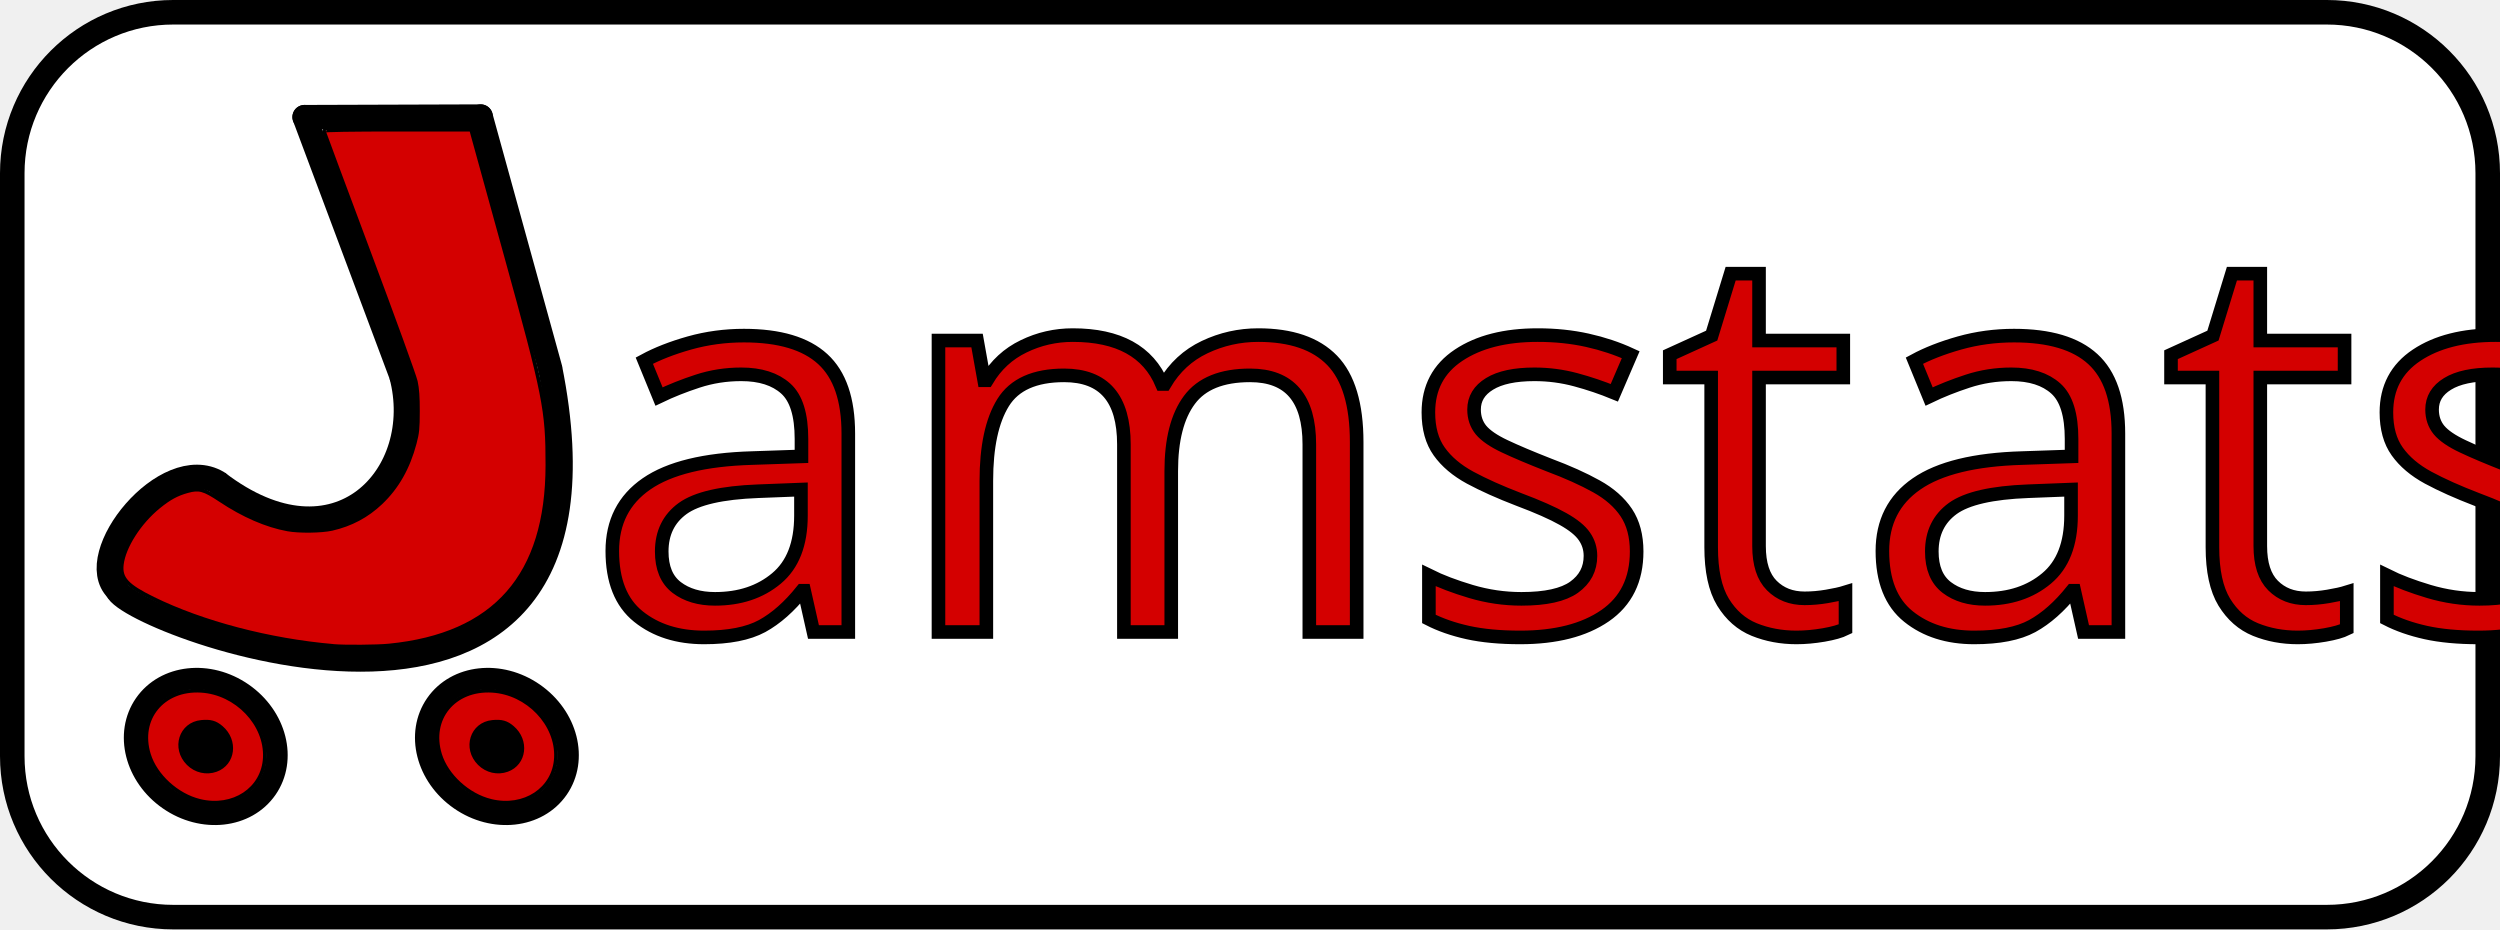
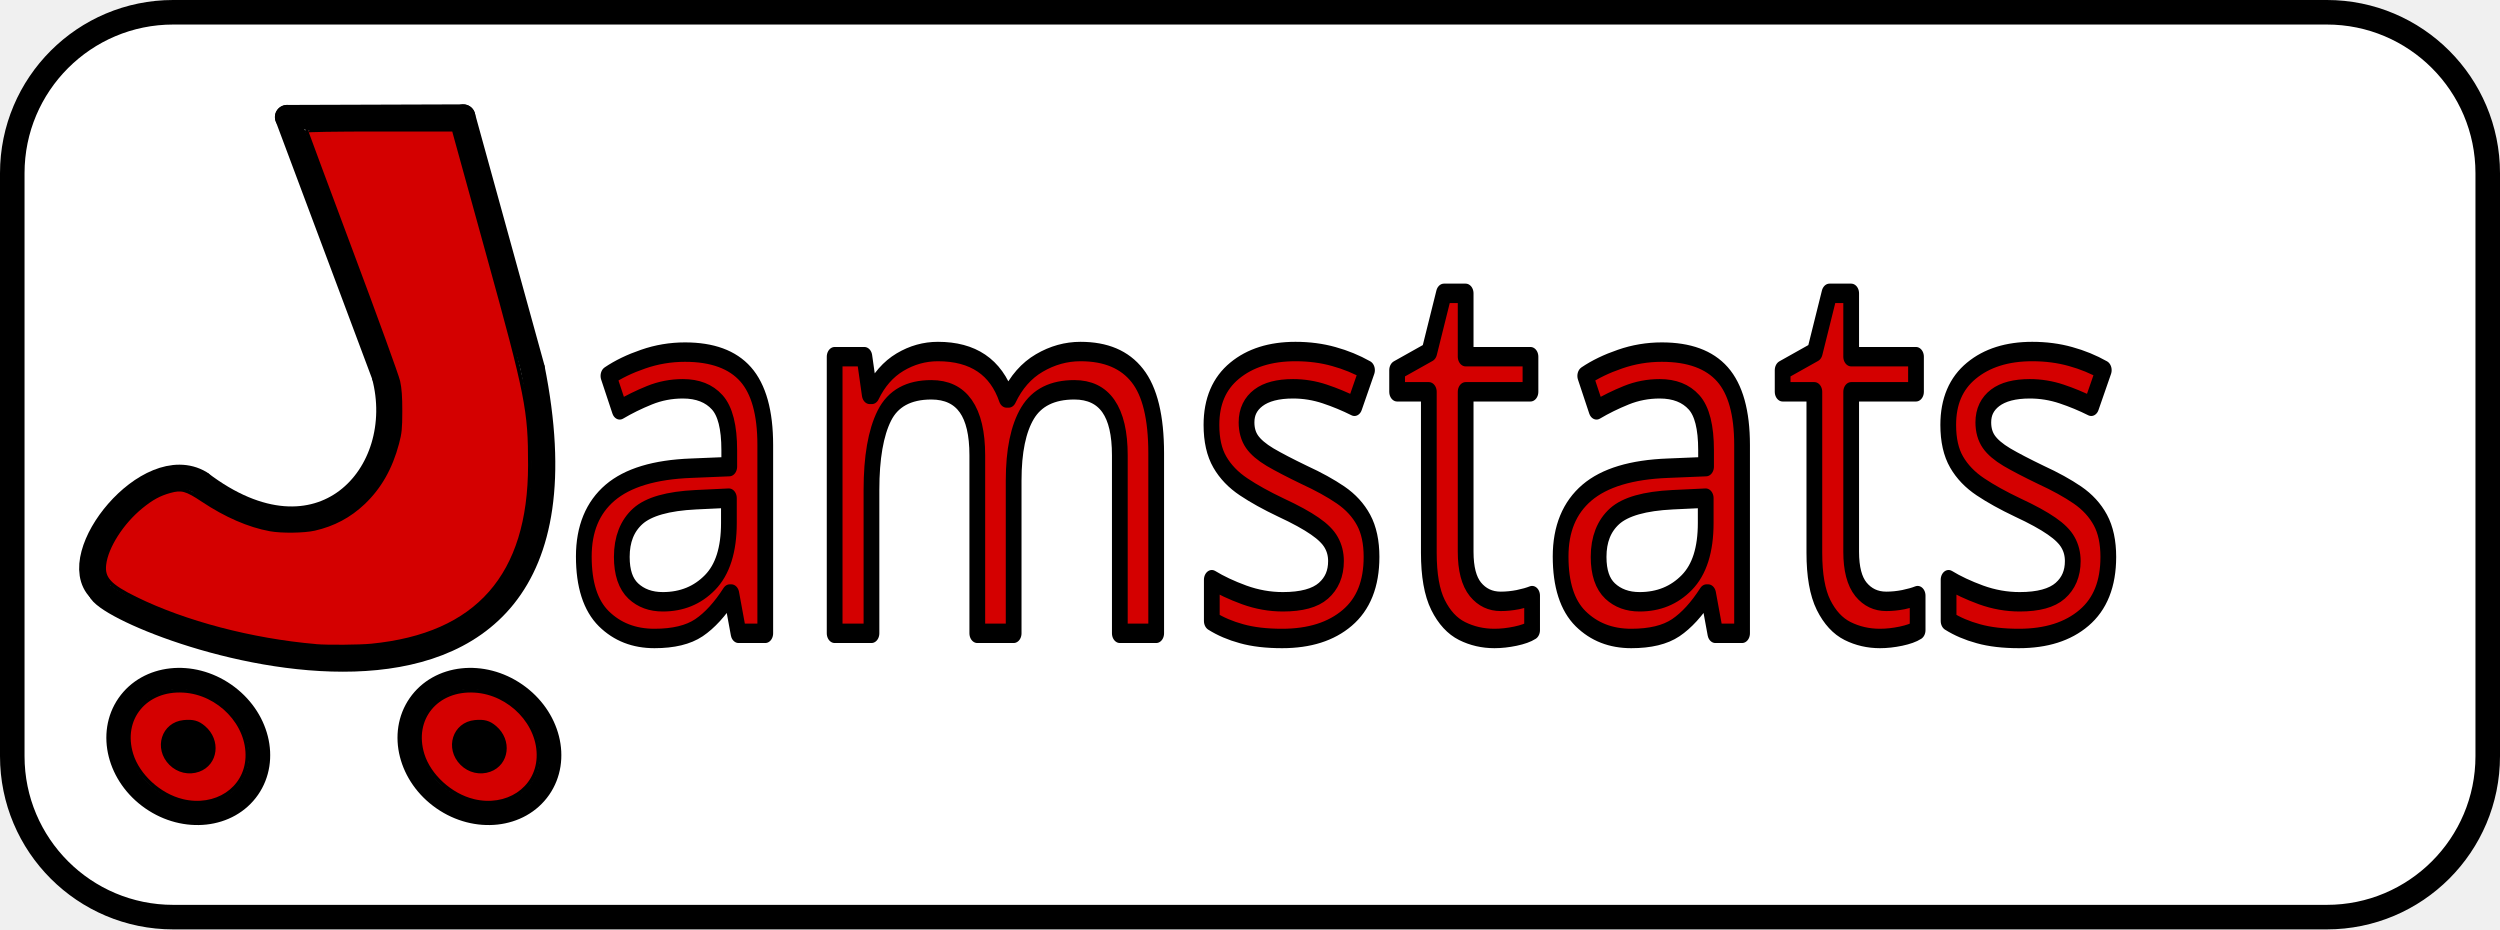
<svg xmlns="http://www.w3.org/2000/svg" width="1144.166" height="425.354" viewBox="0 0 302.727 112.542" version="1.1" id="svg7454">
  <defs id="defs7451" />
  <g id="layer1" transform="translate(-17.31696,-28.39587)">
    <rect style="fill:#ffffff;fill-opacity:1;stroke:#000000;stroke-width:2.971;stroke-linecap:round;stroke-linejoin:round;stroke-miterlimit:4;stroke-dasharray:none" id="rect951" width="299.757" height="109.571" x="18.802" y="29.881" ry="19.489" />
    <g id="g11409" transform="translate(-6.210749,-5.385931)">
-       <text xml:space="preserve" style="font-style:normal;font-variant:normal;font-weight:normal;font-stretch:normal;font-size:65.838px;line-height:1.25;font-family:Futura;-inkscape-font-specification:'Futura, Normal';font-variant-ligatures:normal;font-variant-caps:normal;font-variant-numeric:normal;font-variant-east-asian:normal;fill:#d40000;fill-opacity:1;stroke:#000000;stroke-width:1.646;stroke-opacity:1" x="94.64" y="110.312" id="text7802">
-         <tspan id="tspan7800" style="font-style:normal;font-variant:normal;font-weight:normal;font-stretch:normal;font-size:65.838px;font-family:Futura;-inkscape-font-specification:'Futura, Normal';font-variant-ligatures:normal;font-variant-caps:normal;font-variant-numeric:normal;font-variant-east-asian:normal;fill:#d40000;fill-opacity:1;stroke:#000000;stroke-width:1.646;stroke-opacity:1" x="94.64" y="110.312">amstats</tspan>
+       <text xml:space="preserve" style="font-style:normal;font-variant:normal;font-weight:normal;font-stretch:normal;font-size:56.244px;line-height:1.25;font-family:'Arial Black';-inkscape-font-specification:'Arial Black, Normal';font-variant-ligatures:normal;font-variant-caps:normal;font-variant-numeric:normal;font-variant-east-asian:normal;fill:#d40000;fill-opacity:1;stroke:#000000;stroke-width:2.117;stroke-linecap:round;stroke-linejoin:round;stroke-miterlimit:4;stroke-dasharray:none;stroke-opacity:1" x="102.067" y="99.455" id="text7802" transform="scale(0.9002638,1.110785)">
+         <tspan id="tspan7800" style="font-style:normal;font-variant:normal;font-weight:normal;font-stretch:normal;font-size:56.244px;font-family:'Arial Black';-inkscape-font-specification:'Arial Black, Normal';font-variant-ligatures:normal;font-variant-caps:normal;font-variant-numeric:normal;font-variant-east-asian:normal;fill:#d40000;fill-opacity:1;stroke:#000000;stroke-width:2.117;stroke-linecap:round;stroke-linejoin:round;stroke-miterlimit:4;stroke-dasharray:none;stroke-opacity:1" x="102.067" y="99.455">amstats</tspan>
      </text>
-       <g id="g6783" transform="matrix(3.698368,0,0,3.698368,19.01786,43.33095)">
+       <g id="g6783" transform="matrix(3.698368,0,0,3.698368,16.90119,43.33095)">
        <path style="fill:none;stroke:#000000;stroke-width:0.794;stroke-linecap:round;stroke-linejoin:round;stroke-miterlimit:4;stroke-dasharray:none;stroke-opacity:1" d="m 11.19,1.251 c 5.768,-0.019 0,0 5.768,-0.019" id="path1414" />
        <path style="fill:none;stroke:#000000;stroke-width:0.794;stroke-linecap:butt;stroke-linejoin:miter;stroke-miterlimit:4;stroke-dasharray:none;stroke-opacity:1" d="M 14.356,9.708 C 15.221,12.941 12.273,16.214 8.349,13.214" id="path3130" />
        <path style="fill:none;stroke:#000000;stroke-width:0.794;stroke-linecap:round;stroke-linejoin:round;stroke-miterlimit:4;stroke-dasharray:none;stroke-opacity:1" d="M 5.049,16.726 C 3.91,15.607 6.648,12.206 8.349,13.214" id="path3265" />
        <path style="fill:none;stroke:#000000;stroke-width:0.794;stroke-linecap:butt;stroke-linejoin:miter;stroke-miterlimit:4;stroke-dasharray:none;stroke-opacity:1" d="M 19.228,9.453 C 22.18,24.137 5.417,17.826 5.049,16.726" id="path3597" />
        <path style="fill:none;stroke:#000000;stroke-width:0.794;stroke-linecap:round;stroke-linejoin:miter;stroke-miterlimit:4;stroke-dasharray:none;stroke-opacity:1" d="m 14.356,9.708 -3.166,-8.457 v 0" id="path6027" />
        <path style="fill:none;stroke:#000000;stroke-width:0.794;stroke-linecap:round;stroke-linejoin:miter;stroke-miterlimit:4;stroke-dasharray:none;stroke-opacity:1" d="m 16.958,1.232 2.269,8.221" id="path6029" />
        <g id="g6390" transform="rotate(-55.24243,7.450301,22.12321)">
          <ellipse style="fill:none;stroke:#000000;stroke-width:0.706;stroke-linecap:round;stroke-linejoin:round;stroke-miterlimit:4;stroke-dasharray:none;stroke-opacity:1" id="path1692" cx="7.956" cy="22.388" rx="2.114" ry="2.426" />
          <ellipse style="fill:#000000;fill-opacity:1;stroke:#000000;stroke-width:0.76;stroke-linecap:round;stroke-linejoin:round;stroke-miterlimit:4;stroke-dasharray:none;stroke-opacity:1" id="ellipse4266" cx="7.958" cy="22.388" rx="0.411" ry="0.443" />
          <ellipse style="fill:#000000;fill-opacity:1;stroke:#000000;stroke-width:0.76;stroke-linecap:round;stroke-linejoin:round;stroke-miterlimit:4;stroke-dasharray:none;stroke-opacity:1" id="ellipse4322" cx="7.956" cy="22.388" rx="0.398" ry="0.457" />
        </g>
        <g id="g6398" transform="rotate(-55.24243,12.21664,13.01427)">
          <ellipse style="fill:none;stroke:#000000;stroke-width:0.706;stroke-linecap:round;stroke-linejoin:round;stroke-miterlimit:4;stroke-dasharray:none;stroke-opacity:1" id="ellipse6392" cx="7.956" cy="22.388" rx="2.114" ry="2.426" />
          <ellipse style="fill:#000000;fill-opacity:1;stroke:#000000;stroke-width:0.76;stroke-linecap:round;stroke-linejoin:round;stroke-miterlimit:4;stroke-dasharray:none;stroke-opacity:1" id="ellipse6394" cx="7.958" cy="22.388" rx="0.411" ry="0.443" />
          <ellipse style="fill:#000000;fill-opacity:1;stroke:#000000;stroke-width:0.76;stroke-linecap:round;stroke-linejoin:round;stroke-miterlimit:4;stroke-dasharray:none;stroke-opacity:1" id="ellipse6396" cx="7.956" cy="22.388" rx="0.398" ry="0.457" />
        </g>
        <path style="fill:#d40000;fill-opacity:1;stroke:#000000;stroke-width:0.123;stroke-linecap:round;stroke-linejoin:round;stroke-miterlimit:4;stroke-dasharray:none;stroke-opacity:1" d="M 12.127,18.567 C 10.033,18.385 7.85,17.812 6.236,17.02 5.375,16.598 5.153,16.356 5.207,15.9 c 0.069,-0.582 0.577,-1.376 1.209,-1.89 0.346,-0.281 0.592,-0.415 0.938,-0.511 0.384,-0.107 0.541,-0.064 1.081,0.296 0.75,0.5 1.509,0.83 2.202,0.956 0.376,0.069 1.109,0.059 1.45,-0.018 0.624,-0.143 1.147,-0.421 1.602,-0.853 0.533,-0.506 0.893,-1.14 1.108,-1.949 0.09,-0.339 0.104,-0.478 0.105,-1.045 10e-4,-0.477 -0.018,-0.742 -0.07,-0.979 -0.039,-0.178 -0.733,-2.089 -1.541,-4.246 -0.808,-2.157 -1.469,-3.939 -1.469,-3.96 0,-0.024 0.928,-0.039 2.412,-0.039 h 2.412 l 0.047,0.174 c 0.026,0.096 0.515,1.867 1.087,3.937 1.273,4.603 1.365,5.069 1.363,6.879 -0.004,3.611 -1.718,5.561 -5.188,5.903 -0.393,0.039 -1.448,0.047 -1.826,0.014 z" id="path6511" />
        <path style="fill:#d40000;fill-opacity:1;stroke:#000000;stroke-width:0.123;stroke-linecap:round;stroke-linejoin:round;stroke-miterlimit:4;stroke-dasharray:none;stroke-opacity:1" d="m 7.757,23.64 c -0.744,-0.18 -1.447,-0.822 -1.662,-1.518 -0.361,-1.169 0.451,-2.163 1.706,-2.088 1.165,0.069 2.144,1.097 2.09,2.193 -0.051,1.029 -1.034,1.68 -2.134,1.414 z m 0.536,-1.012 c 0.577,-0.209 0.671,-0.962 0.173,-1.389 -0.195,-0.167 -0.355,-0.212 -0.655,-0.183 -0.676,0.065 -0.927,0.863 -0.429,1.362 0.243,0.243 0.595,0.324 0.911,0.21 z" id="path6550" />
        <path style="fill:#d40000;fill-opacity:1;stroke:#000000;stroke-width:0.123;stroke-linecap:round;stroke-linejoin:round;stroke-miterlimit:4;stroke-dasharray:none;stroke-opacity:1" d="m 17.289,23.64 c -0.744,-0.18 -1.447,-0.822 -1.662,-1.518 -0.361,-1.169 0.451,-2.163 1.706,-2.088 1.165,0.069 2.144,1.097 2.09,2.193 -0.051,1.029 -1.034,1.68 -2.134,1.414 z m 0.536,-1.012 c 0.577,-0.209 0.671,-0.962 0.173,-1.389 -0.195,-0.167 -0.355,-0.212 -0.655,-0.183 -0.676,0.065 -0.927,0.863 -0.429,1.362 0.243,0.243 0.595,0.324 0.911,0.21 z" id="path6589" />
      </g>
    </g>
  </g>
</svg>
